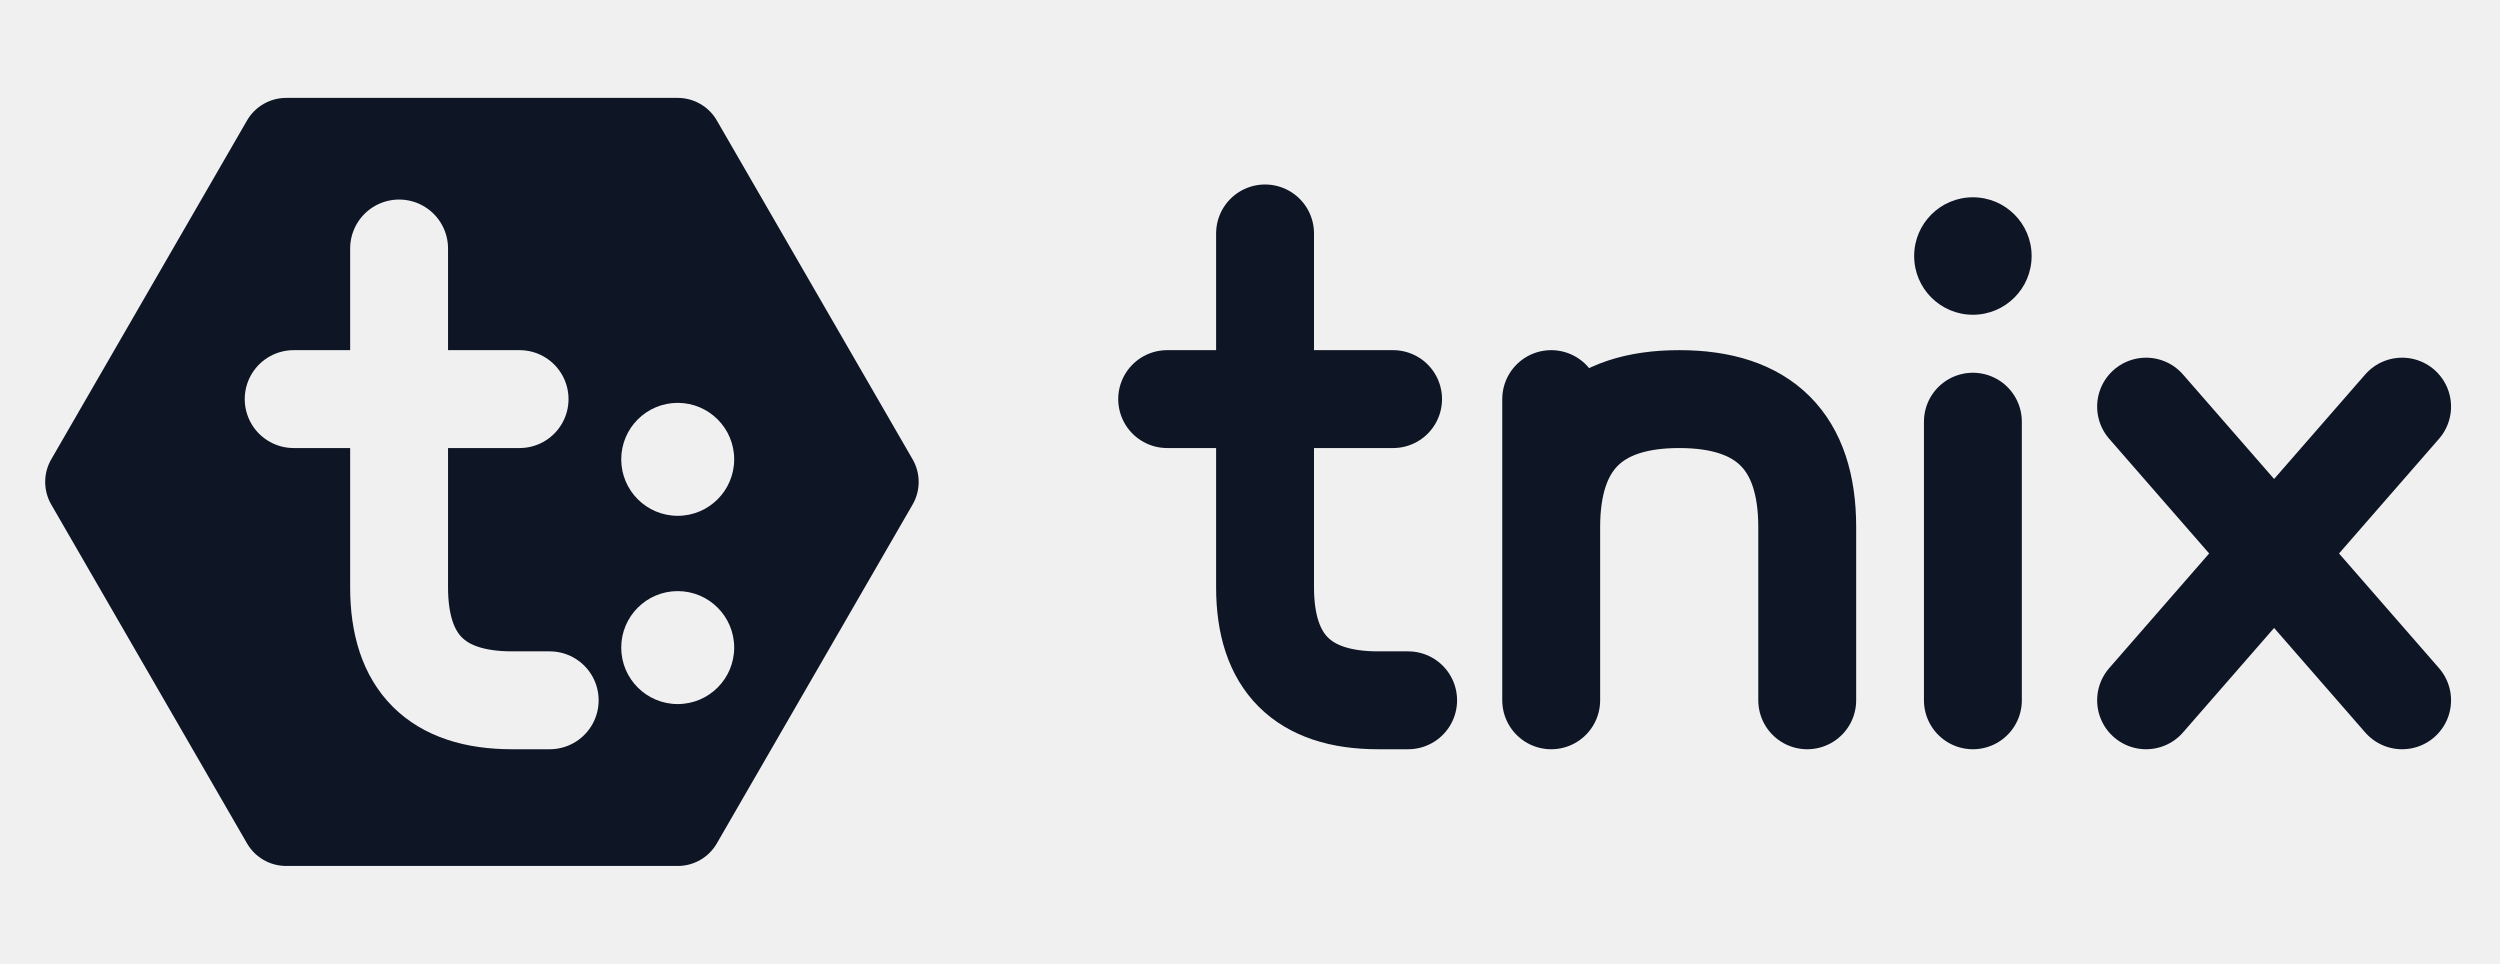
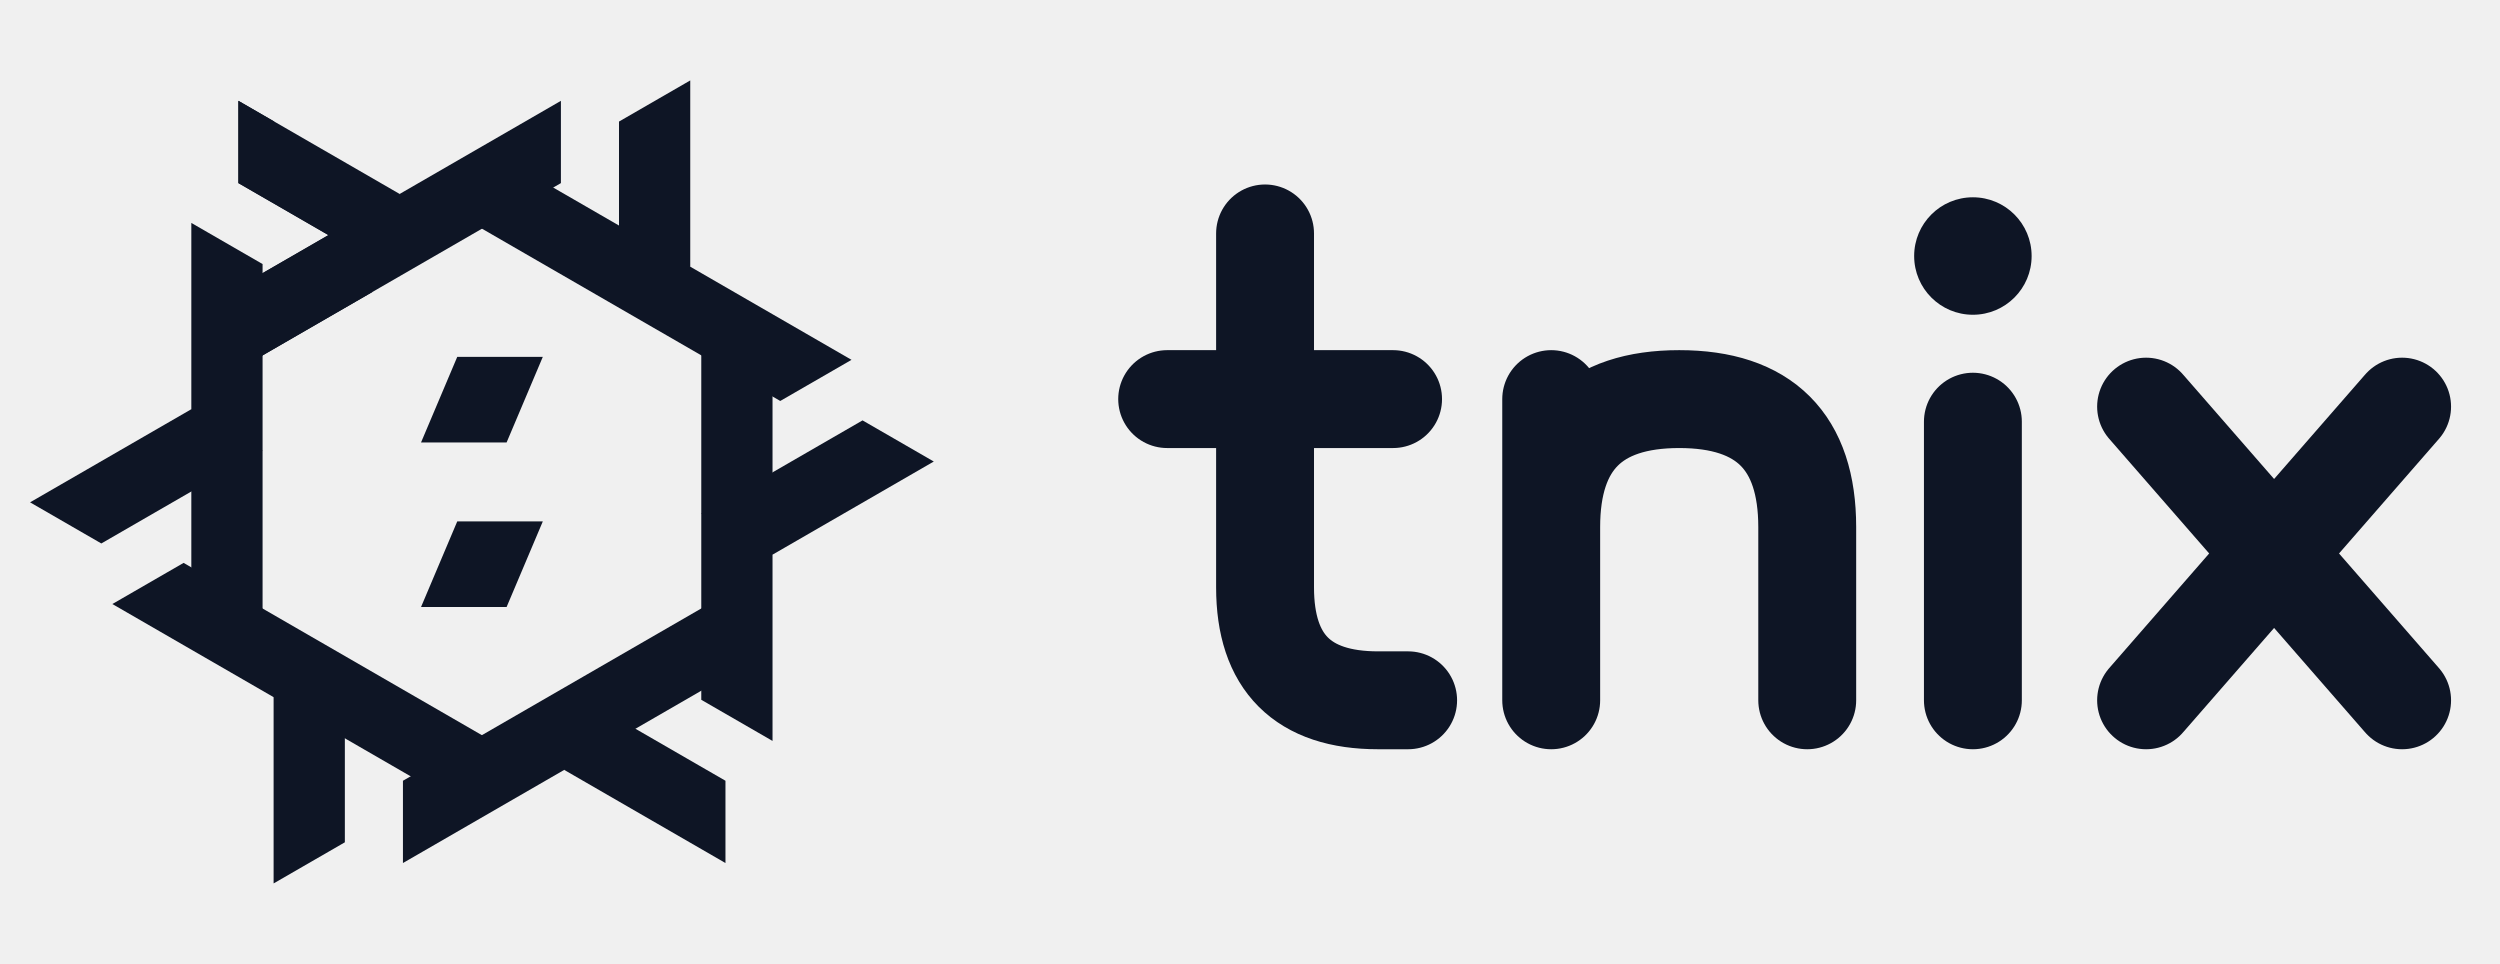
<svg xmlns="http://www.w3.org/2000/svg" viewBox="0 0 166 64" width="332" height="128" role="img" aria-label="tnix">
-   <mask id="lm" maskUnits="userSpaceOnUse" x="0" y="0" width="64" height="64">
-     <rect width="64" height="64" fill="#fff" />
-     <path d="M26.5 16.5v22.5q0 7.5 7.5 7.5h2.5M19.5 26.5h15" fill="none" stroke="#000" stroke-width="6.5" stroke-linecap="round" stroke-linejoin="round" />
-     <circle cx="45" cy="30.5" r="3.75" fill="#000" />
-     <circle cx="45" cy="43" r="3.75" fill="#000" />
-   </mask>
-   <path d="M58 32 45 54.5H19L6 32 19 9.5h26z" fill="#0E1525" stroke="#0E1525" stroke-width="6" stroke-linejoin="round" mask="url(#lm)" />
+   <g transform="scale(0.125)">
+     <g transform="translate(256 256) scale(0.8741) translate(-256.00 -256.00)">
+       <path d="M304.0 24.4 L304.0 74.4 L108.0 187.6 L108.0 137.6 Z" fill="#0E1525" />
+       <path d="M206.0 81.0 L206.0 131.0 L108.0 74.4 L108.0 24.4 Z" fill="#0E1525" />
+       <path d="M480.6 181.8 L437.3 206.8 L241.3 93.6 L284.6 68.6 Z" fill="#0E1525" />
+       <path d="M382.6 125.2 L339.3 150.2 L339.3 37.0 L382.6 12.0 Z" fill="#0E1525" />
+       <path d="M432.6 413.4 L389.3 388.4 L389.3 162.0 L432.6 187.0 Z" fill="#0E1525" />
+       <path d="M432.6 300.2 L389.3 275.2 L487.3 218.6 L530.6 243.6 Z" fill="#0E1525" />
+       <path d="M208.0 487.6 L208.0 437.6 L404.0 324.4 L404.0 374.4 Z" fill="#0E1525" />
+       <path d="M306.0 431.0 L306.0 381.0 L404.0 437.6 L404.0 487.6 Z" fill="#0E1525" />
+       <path d="M31.4 330.2 L74.7 305.2 L270.7 418.4 L227.4 443.4 Z" fill="#0E1525" />
+       <path d="M129.4 386.8 L172.7 361.8 L172.7 475.0 L129.4 500.0 Z" fill="#0E1525" />
+       <path d="M79.4 98.6 L122.7 123.6 L122.7 350.0 L79.4 325.0 Z" fill="#0E1525" />
+       <path d="M79.4 211.8 L122.7 236.8 L24.7 293.4 L-18.6 268.4 Z" fill="#0E1525" />
+       <clipPath id="lm-weave">
+         <path d="M256.0 256.0 L-644.0 256.0 L-640.6 177.6 L-630.3 99.7 L-613.3 23.1 L-589.7 -51.8 L-559.7 -124.4 L-523.4 -194.0 L-481.2 -260.2 L-433.4 -322.5 L-380.4 -380.4 L-322.5 -433.4 L-260.2 -481.2 L-194.0 -523.4 Z" />
+       </clipPath>
+       <g clip-path="url(#lm-weave)">
+         <path d="M304.0 24.4 L304.0 74.4 L108.0 187.6 L108.0 137.6 Z" fill="#0E1525" />
+         <path d="M206.0 81.0 L206.0 131.0 L108.0 74.4 L108.0 24.4 Z" fill="#0E1525" />
+       </g>
+       <path d="M241.0 180.0 L293.0 180.0 L271.0 232.0 L219.0 232.0 Z" fill="#0E1525" />
+       <path d="M241.0 280.0 L293.0 280.0 L271.0 332.0 L219.0 332.0 Z" fill="#0E1525" />
+     </g>
+   </g>
  <g fill="none" stroke="#0E1525" stroke-width="6.5" stroke-linecap="round" stroke-linejoin="round">
    <path d="M84 15.5v23.5q0 7.5 7.5 7.5h2M77.5 26.5h15" />
    <path d="M103 26.5v20M103 35q0-8.5 8.5-8.5t8.5 8.5v11.5" />
    <path d="M131 28v18.5" />
    <path d="M142.5 27l17 19.5M159.5 27l-17 19.5" />
  </g>
  <circle cx="131" cy="17" r="3.9" fill="#0E1525" />
</svg>
